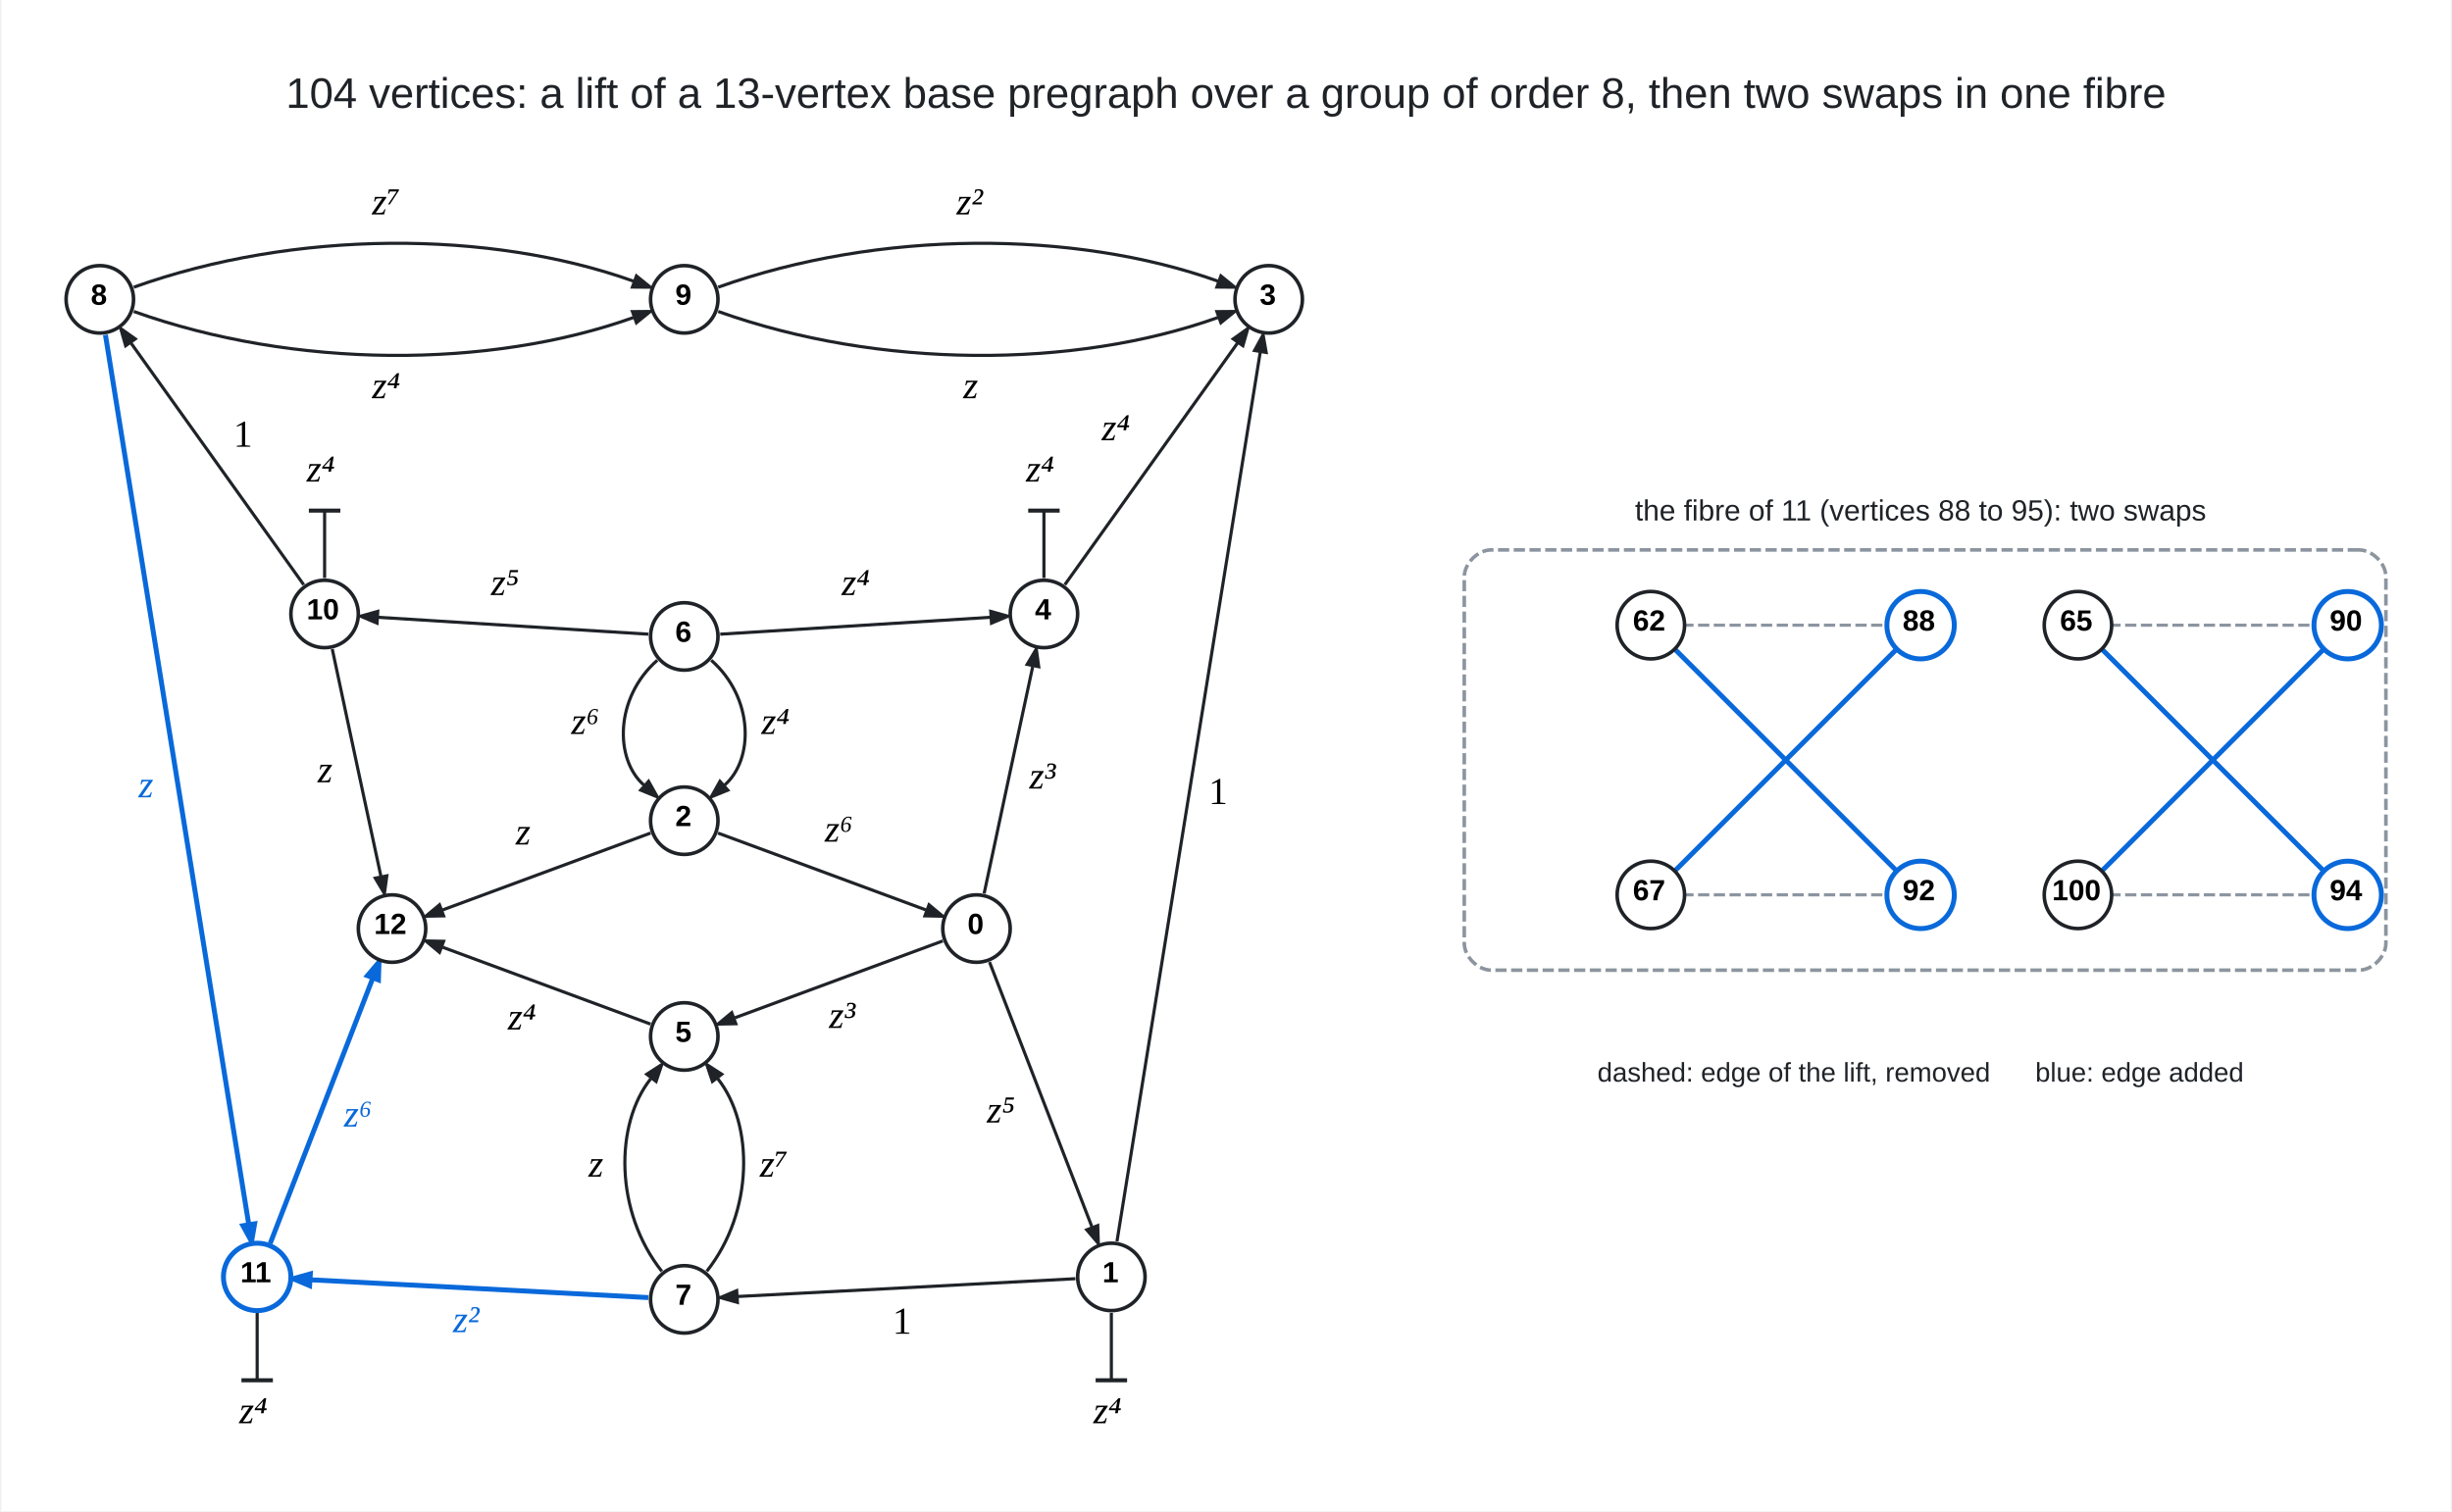
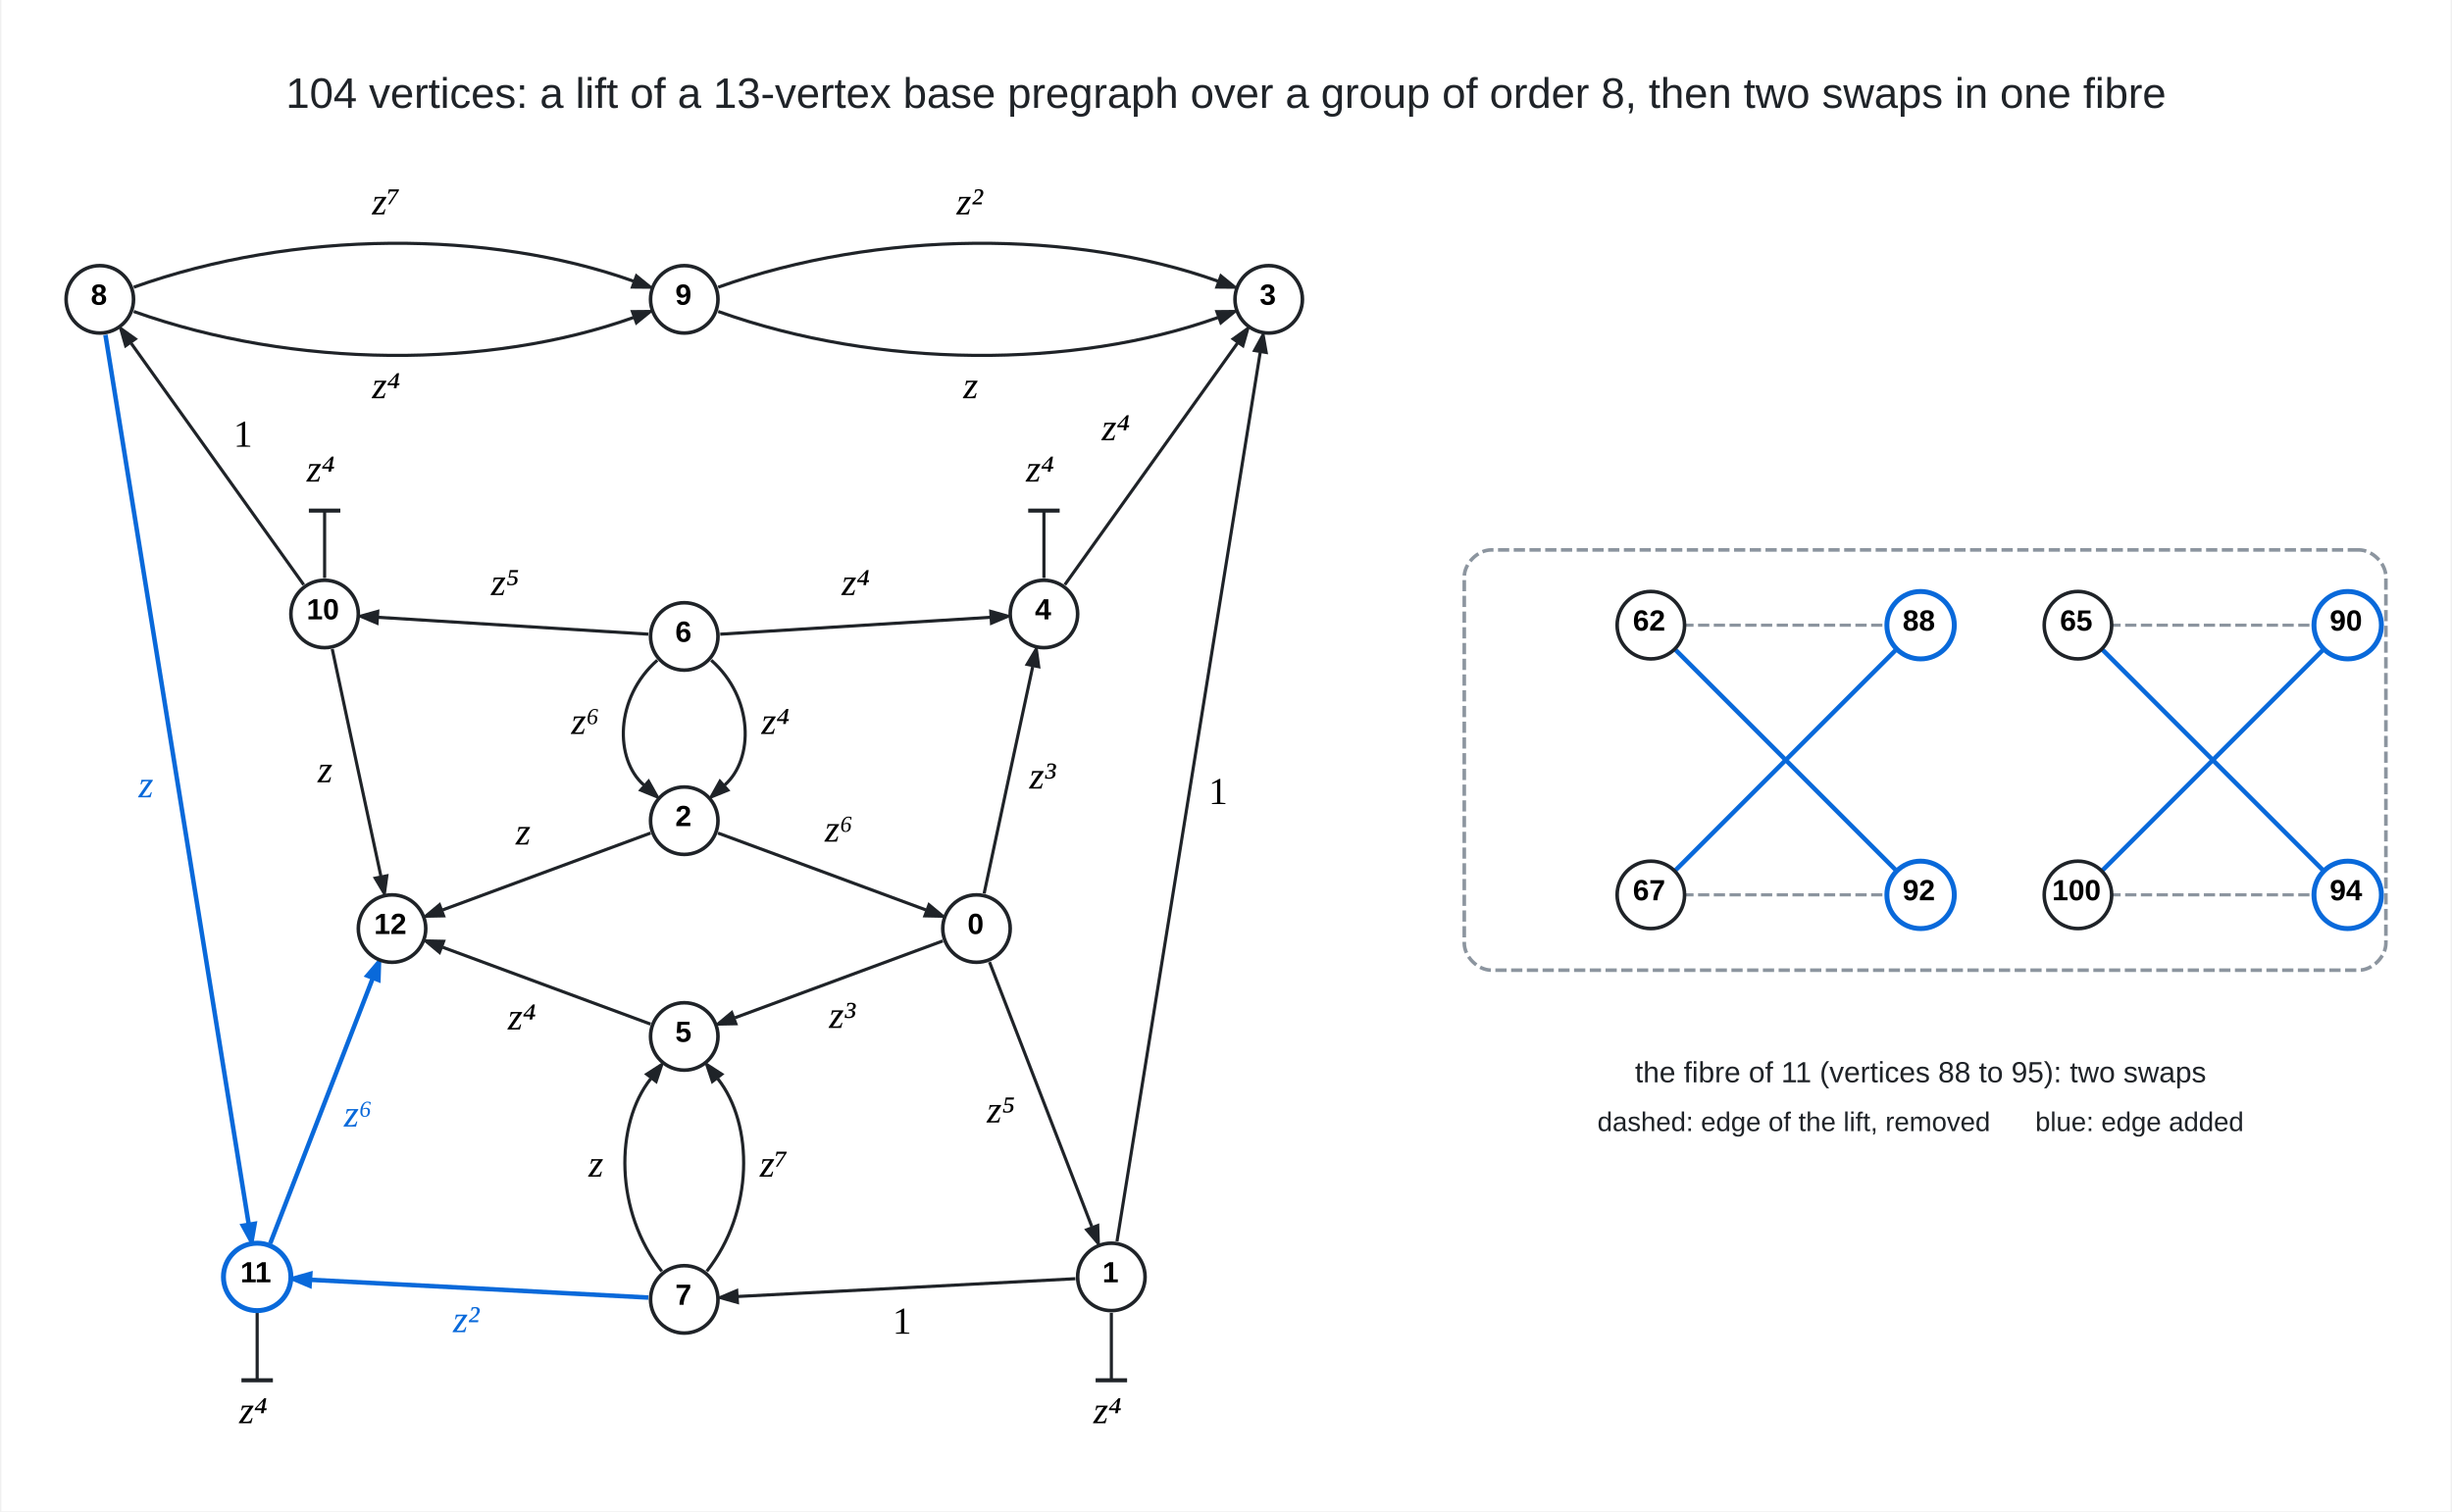
<svg xmlns="http://www.w3.org/2000/svg" width="1090pt" height="672pt" viewBox="0.00 0.00 1089.60 672.50">
  <g id="graph0" class="graph" transform="scale(1 1) rotate(0) translate(28.8 643.7)">
    <polygon fill="white" stroke="transparent" points="-28.8,28.8 -28.8,-643.7 1060.8,-643.7 1060.8,28.8 -28.8,28.8" />
    <text text-anchor="middle" x="516" y="-595.7" font-family="Arial" font-size="19.00" fill="#1f2328">104 vertices: a lift of a 13-vertex base pregraph over a group of order 8, then two swaps in one fibre</text>
    <text text-anchor="middle" x="516" y="-574.7" font-family="Arial" font-size="19.00" fill="#1f2328"> </text>
    <g id="edge1" class="edge">
      <path fill="none" stroke="#1f2328" stroke-width="1.4" d="M410.8,-215.6C425,-178.8 445,-127.2 456.3,-97.9" />
      <polygon fill="#1f2328" stroke="#1f2328" stroke-width="1.4" points="458.94,-98.34 459.2,-90.4 454.05,-96.45 458.94,-98.34" />
    </g>
    <g id="edge13" class="edge">
      <path fill="none" stroke="#1f2328" stroke-width="1.4" d="M408.4,-246.1C415,-277.2 425,-323.8 430,-347" />
      <polygon fill="#1f2328" stroke="#1f2328" stroke-width="1.4" points="427.54,-348.07 431.6,-354.9 432.68,-347.03 427.54,-348.07" />
    </g>
    <g id="edge21" class="edge">
      <path fill="none" stroke="#1f2328" stroke-width="1.4" d="M390,-225C361.7,-214.5 318.3,-198.5 297.5,-190.8" />
      <polygon fill="#1f2328" stroke="#1f2328" stroke-width="1.4" points="297.94,-188.16 290,-188 296.11,-193.08 297.94,-188.16" />
    </g>
    <g id="edge2" class="edge">
      <path fill="none" stroke="#1f2328" stroke-width="1.4" d="M467.5,-91.3C488.3,-220.5 511.7,-365.5 531.2,-486.8" />
      <polygon fill="#1f2328" stroke="#1f2328" stroke-width="1.4" points="528.69,-487.73 532.5,-494.7 533.87,-486.87 528.69,-487.73" />
    </g>
    <g id="edge7" class="edge">
      <path fill="none" stroke="#1f2328" stroke-width="1.4" d="M449,-74.7C401.7,-72.2 338.3,-68.8 299,-66.8" />
      <polygon fill="#1f2328" stroke="#1f2328" stroke-width="1.4" points="298.65,-64.15 291,-66.3 298.32,-69.39 298.65,-64.15" />
    </g>
    <g id="edge16" class="edge">
      <path fill="none" stroke="#1f2328" stroke-width="1.4" d="M290,-273C318.3,-262.5 361.7,-246.5 382.5,-238.8" />
      <polygon fill="#1f2328" stroke="#1f2328" stroke-width="1.4" points="383.89,-241.08 390,-236 382.06,-236.16 383.89,-241.08" />
    </g>
    <g id="edge3" class="edge">
      <path fill="none" stroke="#1f2328" stroke-width="1.4" d="M260,-273C231.7,-262.5 188.3,-246.5 167.5,-238.8" />
      <polygon fill="#1f2328" stroke="#1f2328" stroke-width="1.4" points="167.94,-236.16 160,-236 166.11,-241.08 167.94,-236.16" />
    </g>
    <g id="edge20" class="edge">
      <path fill="none" stroke="#1f2328" stroke-width="1.4" d="M444.3,-383.5C468.3,-417.2 501.7,-463.8 521.1,-491" />
      <polygon fill="#1f2328" stroke="#1f2328" stroke-width="1.4" points="519.22,-492.89 525.7,-497.5 523.51,-489.86 519.22,-492.89" />
    </g>
    <g id="edge5" class="edge">
      <path fill="none" stroke="#1f2328" stroke-width="1.4" d="M260,-188C231.7,-198.5 188.3,-214.5 167.5,-222.2" />
      <polygon fill="#1f2328" stroke="#1f2328" stroke-width="1.4" points="166.11,-219.92 160,-225 167.94,-224.84 166.11,-219.92" />
    </g>
    <g id="edge17" class="edge">
      <path fill="none" stroke="#1f2328" stroke-width="1.4" d="M287,-349.9C306,-333.2 306,-305.8 293,-294.4" />
      <polygon fill="#1f2328" stroke="#1f2328" stroke-width="1.4" points="294.36,-292.1 287,-289.1 290.88,-296.03 294.36,-292.1" />
    </g>
    <g id="edge22" class="edge">
      <path fill="none" stroke="#1f2328" stroke-width="1.4" d="M263,-349.9C244,-333.2 244,-305.8 257,-294.4" />
      <polygon fill="#1f2328" stroke="#1f2328" stroke-width="1.4" points="259.12,-296.03 263,-289.1 255.64,-292.1 259.12,-296.03" />
    </g>
    <g id="edge6" class="edge">
      <path fill="none" stroke="#1f2328" stroke-width="1.4" d="M291,-361.5C328.3,-363.8 381.7,-367.2 411,-369" />
      <polygon fill="#1f2328" stroke="#1f2328" stroke-width="1.4" points="411.35,-371.65 419,-369.5 411.68,-366.41 411.35,-371.65" />
    </g>
    <g id="edge15" class="edge">
      <path fill="none" stroke="#1f2328" stroke-width="1.4" d="M259,-361.5C221.7,-363.8 168.3,-367.2 139,-369" />
      <polygon fill="#1f2328" stroke="#1f2328" stroke-width="1.4" points="138.32,-366.41 131,-369.5 138.65,-371.65 138.32,-366.41" />
    </g>
    <g id="edge8" class="edge">
      <path fill="none" stroke="#1f2328" stroke-width="1.4" d="M265,-78C244,-104.5 244,-143.5 260.1,-163.7" />
      <polygon fill="#1f2328" stroke="#1f2328" stroke-width="1.4" points="258.32,-165.69 265,-170 262.47,-162.47 258.32,-165.69" />
    </g>
    <g id="edge18" class="edge">
      <path fill="none" stroke="#1f2328" stroke-width="1.4" d="M285,-78C306,-104.5 306,-143.5 289.9,-163.7" />
      <polygon fill="#1f2328" stroke="#1f2328" stroke-width="1.4" points="287.53,-162.47 285,-170 291.68,-165.69 287.53,-162.47" />
    </g>
    <g id="edge14" class="edge">
-       <path fill="none" stroke="#0969da" stroke-width="2.2" d="M259,-66.3C211.7,-68.8 148.3,-72.2 109,-74.2" />
-       <polygon fill="#0969da" stroke="#0969da" stroke-width="2.2" points="108.32,-71.61 101,-74.7 108.65,-76.85 108.32,-71.61" />
+       <path fill="none" stroke="#0969da" stroke-width="2" d="M259,-66.3C211.7,-68.8 148.3,-72.2 109,-74.2" />
+       <polygon fill="#0969da" stroke="#0969da" stroke-width="2" points="108.32,-71.61 101,-74.7 108.65,-76.85 108.32,-71.61" />
    </g>
    <g id="edge4" class="edge">
      <path fill="none" stroke="#1f2328" stroke-width="1.4" d="M30.1,-505.1C101.7,-479.5 188.3,-479.5 252.4,-502.4" />
      <polygon fill="#1f2328" stroke="#1f2328" stroke-width="1.4" points="251.95,-505.03 259.9,-505.1 253.73,-500.09 251.95,-505.03" />
    </g>
    <g id="edge23" class="edge">
      <path fill="none" stroke="#1f2328" stroke-width="1.4" d="M30.1,-515.9C101.7,-541.5 188.3,-541.5 252.4,-518.6" />
      <polygon fill="#1f2328" stroke="#1f2328" stroke-width="1.4" points="253.73,-520.91 259.9,-515.9 251.95,-515.97 253.73,-520.91" />
    </g>
    <g id="edge19" class="edge">
-       <path fill="none" stroke="#0969da" stroke-width="2.2" d="M17.5,-494.7C38.3,-365.5 61.7,-220.5 81.2,-99.2" />
-       <polygon fill="#0969da" stroke="#0969da" stroke-width="2.2" points="83.87,-99.13 82.5,-91.3 78.69,-98.27 83.87,-99.13" />
+       <path fill="none" stroke="#0969da" stroke-width="2" d="M17.5,-494.7C38.3,-365.5 61.7,-220.5 81.2,-99.2" />
+       <polygon fill="#0969da" stroke="#0969da" stroke-width="2" points="83.87,-99.13 82.5,-91.3 78.69,-98.27 83.87,-99.13" />
    </g>
    <g id="edge10" class="edge">
      <path fill="none" stroke="#1f2328" stroke-width="1.4" d="M290.1,-515.9C361.7,-541.5 448.3,-541.5 512.4,-518.6" />
      <polygon fill="#1f2328" stroke="#1f2328" stroke-width="1.4" points="513.73,-520.91 519.9,-515.9 511.95,-515.97 513.73,-520.91" />
    </g>
    <g id="edge24" class="edge">
      <path fill="none" stroke="#1f2328" stroke-width="1.4" d="M290.1,-505.1C361.7,-479.5 448.3,-479.5 512.4,-502.4" />
      <polygon fill="#1f2328" stroke="#1f2328" stroke-width="1.4" points="511.95,-505.03 519.9,-505.1 513.73,-500.09 511.95,-505.03" />
    </g>
    <g id="edge11" class="edge">
      <path fill="none" stroke="#1f2328" stroke-width="1.4" d="M105.7,-383.5C81.7,-417.2 48.3,-463.8 28.9,-491" />
      <polygon fill="#1f2328" stroke="#1f2328" stroke-width="1.4" points="26.49,-489.86 24.3,-497.5 30.78,-492.89 26.49,-489.86" />
    </g>
    <g id="edge12" class="edge">
      <path fill="none" stroke="#1f2328" stroke-width="1.4" d="M118.4,-354.9C125,-323.8 135,-277.2 140,-254" />
      <polygon fill="#1f2328" stroke="#1f2328" stroke-width="1.4" points="142.68,-253.97 141.6,-246.1 137.54,-252.93 142.68,-253.97" />
    </g>
    <g id="edge9" class="edge">
-       <path fill="none" stroke="#0969da" stroke-width="2.2" d="M90.8,-90.4C105,-127.2 125,-178.8 136.3,-208.1" />
-       <polygon fill="#0969da" stroke="#0969da" stroke-width="2.2" points="134.05,-209.55 139.2,-215.6 138.94,-207.66 134.05,-209.55" />
+       <path fill="none" stroke="#0969da" stroke-width="2" d="M90.8,-90.4C105,-127.2 125,-178.8 136.3,-208.1" />
+       <polygon fill="#0969da" stroke="#0969da" stroke-width="2" points="134.05,-209.55 139.2,-215.6 138.94,-207.66 134.05,-209.55" />
    </g>
    <g id="edge25" class="edge">
      <path fill="none" stroke="#1f2328" stroke-width="1.4" d="M435,-386.5C435,-396.5 435,-406.5 435,-416.5" />
    </g>
    <g id="edge26" class="edge">
      <path fill="none" stroke="#1f2328" stroke-width="1.8" d="M428,-416.5C432.7,-416.5 437.3,-416.5 442,-416.5" />
    </g>
    <g id="edge27" class="edge">
      <path fill="none" stroke="#1f2328" stroke-width="1.4" d="M115,-386.5C115,-396.5 115,-406.5 115,-416.5" />
    </g>
    <g id="edge28" class="edge">
      <path fill="none" stroke="#1f2328" stroke-width="1.8" d="M108,-416.5C112.7,-416.5 117.3,-416.5 122,-416.5" />
    </g>
    <g id="edge29" class="edge">
      <path fill="none" stroke="#1f2328" stroke-width="1.4" d="M85,-59.5C85,-49.5 85,-39.5 85,-29.5" />
    </g>
    <g id="edge30" class="edge">
      <path fill="none" stroke="#1f2328" stroke-width="1.8" d="M92,-29.5C87.3,-29.5 82.7,-29.5 78,-29.5" />
    </g>
    <g id="edge31" class="edge">
      <path fill="none" stroke="#1f2328" stroke-width="1.4" d="M465,-59.5C465,-49.5 465,-39.5 465,-29.5" />
    </g>
    <g id="edge32" class="edge">
      <path fill="none" stroke="#1f2328" stroke-width="1.8" d="M472,-29.5C467.3,-29.5 462.7,-29.5 458,-29.5" />
    </g>
    <g id="edge33" class="edge">
      <path fill="none" stroke="#8c959f" stroke-width="1.4" stroke-dasharray="5,2" d="M705,-365.5C745,-365.5 785,-365.5 825,-365.5" />
    </g>
    <g id="edge35" class="edge">
-       <path fill="none" stroke="#0969da" stroke-width="2.2" d="M705,-365.5C745,-325.5 785,-285.5 825,-245.5" />
+       <path fill="none" stroke="#0969da" stroke-width="2" d="M705,-365.5C745,-325.5 785,-285.5 825,-245.5" />
    </g>
    <g id="edge36" class="edge">
-       <path fill="none" stroke="#0969da" stroke-width="2.2" d="M705,-245.5C745,-285.5 785,-325.5 825,-365.5" />
+       <path fill="none" stroke="#0969da" stroke-width="2" d="M705,-245.5C745,-285.5 785,-325.5 825,-365.5" />
    </g>
    <g id="edge34" class="edge">
      <path fill="none" stroke="#8c959f" stroke-width="1.4" stroke-dasharray="5,2" d="M705,-245.5C745,-245.5 785,-245.5 825,-245.5" />
    </g>
    <g id="edge37" class="edge">
      <path fill="none" stroke="#8c959f" stroke-width="1.4" stroke-dasharray="5,2" d="M895,-365.5C935,-365.5 975,-365.5 1015,-365.5" />
    </g>
    <g id="edge39" class="edge">
-       <path fill="none" stroke="#0969da" stroke-width="2.2" d="M895,-365.5C935,-325.5 975,-285.5 1015,-245.5" />
+       <path fill="none" stroke="#0969da" stroke-width="2" d="M895,-365.5C935,-325.5 975,-285.5 1015,-245.5" />
    </g>
    <g id="edge40" class="edge">
-       <path fill="none" stroke="#0969da" stroke-width="2.2" d="M895,-245.5C935,-285.5 975,-325.5 1015,-365.5" />
+       <path fill="none" stroke="#0969da" stroke-width="2" d="M895,-245.5C935,-285.5 975,-325.5 1015,-365.5" />
    </g>
    <g id="edge38" class="edge">
      <path fill="none" stroke="#8c959f" stroke-width="1.4" stroke-dasharray="5,2" d="M895,-245.5C935,-245.5 975,-245.5 1015,-245.5" />
    </g>
    <g id="node1" class="node">
      <ellipse fill="white" stroke="#1f2328" stroke-width="1.6" cx="405" cy="-230.5" rx="15" ry="15" />
      <text text-anchor="start" x="401" y="-228.1" font-family="Arial" font-weight="bold" font-size="13.00">0</text>
    </g>
    <g id="node2" class="node">
      <ellipse fill="white" stroke="#1f2328" stroke-width="1.6" cx="465" cy="-75.5" rx="15" ry="15" />
      <text text-anchor="start" x="461" y="-73.1" font-family="Arial" font-weight="bold" font-size="13.00">1</text>
    </g>
    <g id="node3" class="node">
      <ellipse fill="white" stroke="#1f2328" stroke-width="1.6" cx="275" cy="-278.5" rx="15" ry="15" />
      <text text-anchor="start" x="271" y="-276.1" font-family="Arial" font-weight="bold" font-size="13.00">2</text>
    </g>
    <g id="node4" class="node">
      <ellipse fill="white" stroke="#1f2328" stroke-width="1.6" cx="535" cy="-510.5" rx="15" ry="15" />
      <text text-anchor="start" x="531" y="-508.1" font-family="Arial" font-weight="bold" font-size="13.00">3</text>
    </g>
    <g id="node5" class="node">
      <ellipse fill="white" stroke="#1f2328" stroke-width="1.6" cx="435" cy="-370.5" rx="15" ry="15" />
      <text text-anchor="start" x="431" y="-368.1" font-family="Arial" font-weight="bold" font-size="13.00">4</text>
    </g>
    <g id="node6" class="node">
      <ellipse fill="white" stroke="#1f2328" stroke-width="1.6" cx="275" cy="-182.5" rx="15" ry="15" />
      <text text-anchor="start" x="271" y="-180.1" font-family="Arial" font-weight="bold" font-size="13.00">5</text>
    </g>
    <g id="node7" class="node">
      <ellipse fill="white" stroke="#1f2328" stroke-width="1.6" cx="275" cy="-360.5" rx="15" ry="15" />
      <text text-anchor="start" x="271" y="-358.1" font-family="Arial" font-weight="bold" font-size="13.00">6</text>
    </g>
    <g id="node8" class="node">
      <ellipse fill="white" stroke="#1f2328" stroke-width="1.6" cx="275" cy="-65.5" rx="15" ry="15" />
      <text text-anchor="start" x="271" y="-63.1" font-family="Arial" font-weight="bold" font-size="13.00">7</text>
    </g>
    <g id="node9" class="node">
      <ellipse fill="white" stroke="#1f2328" stroke-width="1.6" cx="15" cy="-510.5" rx="15" ry="15" />
      <text text-anchor="start" x="11" y="-508.1" font-family="Arial" font-weight="bold" font-size="13.00">8</text>
    </g>
    <g id="node10" class="node">
      <ellipse fill="white" stroke="#1f2328" stroke-width="1.6" cx="275" cy="-510.5" rx="15" ry="15" />
      <text text-anchor="start" x="271" y="-508.1" font-family="Arial" font-weight="bold" font-size="13.00">9</text>
    </g>
    <g id="node11" class="node">
      <ellipse fill="white" stroke="#1f2328" stroke-width="1.6" cx="115" cy="-370.5" rx="15" ry="15" />
      <text text-anchor="start" x="107" y="-368.1" font-family="Arial" font-weight="bold" font-size="13.00">10</text>
    </g>
    <g id="node12" class="node">
      <ellipse fill="white" stroke="#0969da" stroke-width="2.2" cx="85" cy="-75.5" rx="15" ry="15" />
      <text text-anchor="start" x="77.5" y="-73.1" font-family="Arial" font-weight="bold" font-size="13.00">11</text>
    </g>
    <g id="node13" class="node">
      <ellipse fill="white" stroke="#1f2328" stroke-width="1.6" cx="145" cy="-230.5" rx="15" ry="15" />
      <text text-anchor="start" x="137" y="-228.1" font-family="Arial" font-weight="bold" font-size="13.00">12</text>
    </g>
    <g id="node14" class="node">
      <text text-anchor="start" x="409.6" y="-144.2" font-family="Times New Roman" font-style="italic" font-size="17.00">z⁵</text>
    </g>
    <g id="node15" class="node">
      <text text-anchor="middle" x="512.5" y="-285.9" font-family="Times New Roman" font-size="17.00">1</text>
    </g>
    <g id="node16" class="node">
      <text text-anchor="start" x="200" y="-267.9" font-family="Times New Roman" font-style="italic" font-size="17.00">z</text>
    </g>
    <g id="node17" class="node">
      <text text-anchor="start" x="136.1" y="-466.5" font-family="Times New Roman" font-style="italic" font-size="17.00">z⁴</text>
    </g>
    <g id="node18" class="node">
      <text text-anchor="start" x="196.5" y="-185.6" font-family="Times New Roman" font-style="italic" font-size="17.00">z⁴</text>
    </g>
    <g id="node19" class="node">
      <text text-anchor="start" x="345" y="-378.9" font-family="Times New Roman" font-style="italic" font-size="17.00">z⁴</text>
    </g>
    <g id="node20" class="node">
      <text text-anchor="middle" x="371.9" y="-50.2" font-family="Times New Roman" font-size="17.00">1</text>
    </g>
    <g id="node21" class="node">
      <text text-anchor="start" x="232.4" y="-120.1" font-family="Times New Roman" font-style="italic" font-size="17.00">z</text>
    </g>
    <g id="node22" class="node">
      <text text-anchor="start" x="123.6" y="-142.4" font-family="Times New Roman" font-style="italic" font-size="17.00" fill="#0969da">z⁶</text>
    </g>
    <g id="node23" class="node">
      <text text-anchor="start" x="396.1" y="-548.3" font-family="Times New Roman" font-style="italic" font-size="17.00">z²</text>
    </g>
    <g id="node24" class="node">
      <text text-anchor="middle" x="78.7" y="-444.9" font-family="Times New Roman" font-size="17.00">1</text>
    </g>
    <g id="node25" class="node">
      <text text-anchor="start" x="111.9" y="-295.6" font-family="Times New Roman" font-style="italic" font-size="17.00">z</text>
    </g>
    <g id="node26" class="node">
      <text text-anchor="start" x="428.5" y="-292.8" font-family="Times New Roman" font-style="italic" font-size="17.00">z³</text>
    </g>
    <g id="node27" class="node">
      <text text-anchor="start" x="172.1" y="-50.9" font-family="Times New Roman" font-style="italic" font-size="17.00" fill="#0969da">z²</text>
    </g>
    <g id="node28" class="node">
      <text text-anchor="start" x="189" y="-378.9" font-family="Times New Roman" font-style="italic" font-size="17.00">z⁵</text>
    </g>
    <g id="node29" class="node">
      <text text-anchor="start" x="337.5" y="-269.2" font-family="Times New Roman" font-style="italic" font-size="17.00">z⁶</text>
    </g>
    <g id="node30" class="node">
      <text text-anchor="start" x="309.3" y="-317.1" font-family="Times New Roman" font-style="italic" font-size="17.00">z⁴</text>
    </g>
    <g id="node31" class="node">
      <text text-anchor="start" x="308.6" y="-120.1" font-family="Times New Roman" font-style="italic" font-size="17.00">z⁷</text>
    </g>
    <g id="node32" class="node">
      <text text-anchor="start" x="32.2" y="-288.9" font-family="Times New Roman" font-style="italic" font-size="17.00" fill="#0969da">z</text>
    </g>
    <g id="node33" class="node">
      <text text-anchor="start" x="460.7" y="-447.8" font-family="Times New Roman" font-style="italic" font-size="17.00">z⁴</text>
    </g>
    <g id="node34" class="node">
      <text text-anchor="start" x="339.4" y="-186.3" font-family="Times New Roman" font-style="italic" font-size="17.00">z³</text>
    </g>
    <g id="node35" class="node">
      <text text-anchor="start" x="224.7" y="-317.1" font-family="Times New Roman" font-style="italic" font-size="17.00">z⁶</text>
    </g>
    <g id="node36" class="node">
      <text text-anchor="start" x="136.1" y="-548.3" font-family="Times New Roman" font-style="italic" font-size="17.00">z⁷</text>
    </g>
    <g id="node37" class="node">
      <text text-anchor="start" x="399.1" y="-466.5" font-family="Times New Roman" font-style="italic" font-size="17.00">z</text>
    </g>
    <g id="node42" class="node">
      <text text-anchor="start" x="427" y="-429.4" font-family="Times New Roman" font-style="italic" font-size="17.00">z⁴</text>
    </g>
    <g id="node47" class="node">
      <text text-anchor="start" x="107" y="-429.4" font-family="Times New Roman" font-style="italic" font-size="17.00">z⁴</text>
    </g>
    <g id="node52" class="node">
      <text text-anchor="start" x="77" y="-10.4" font-family="Times New Roman" font-style="italic" font-size="17.00">z⁴</text>
    </g>
    <g id="node57" class="node">
      <text text-anchor="start" x="457" y="-10.4" font-family="Times New Roman" font-style="italic" font-size="17.00">z⁴</text>
    </g>
    <g id="node58" class="node">
      <ellipse fill="white" stroke="#1f2328" stroke-width="1.6" cx="705" cy="-365.5" rx="15" ry="15" />
      <text text-anchor="start" x="697" y="-363.1" font-family="Arial" font-weight="bold" font-size="13.00">62</text>
    </g>
    <g id="node59" class="node">
      <ellipse fill="white" stroke="#1f2328" stroke-width="1.6" cx="705" cy="-245.5" rx="15" ry="15" />
      <text text-anchor="start" x="697" y="-243.1" font-family="Arial" font-weight="bold" font-size="13.00">67</text>
    </g>
    <g id="node60" class="node">
      <ellipse fill="white" stroke="#0969da" stroke-width="2.2" cx="825" cy="-365.5" rx="15" ry="15" />
      <text text-anchor="start" x="817" y="-363.1" font-family="Arial" font-weight="bold" font-size="13.00">88</text>
    </g>
    <g id="node61" class="node">
      <ellipse fill="white" stroke="#0969da" stroke-width="2.2" cx="825" cy="-245.5" rx="15" ry="15" />
      <text text-anchor="start" x="817" y="-243.1" font-family="Arial" font-weight="bold" font-size="13.00">92</text>
    </g>
    <g id="node62" class="node">
      <ellipse fill="white" stroke="#1f2328" stroke-width="1.6" cx="895" cy="-365.5" rx="15" ry="15" />
      <text text-anchor="start" x="887" y="-363.1" font-family="Arial" font-weight="bold" font-size="13.00">65</text>
    </g>
    <g id="node63" class="node">
      <ellipse fill="white" stroke="#1f2328" stroke-width="1.6" cx="895" cy="-245.5" rx="15" ry="15" />
      <text text-anchor="start" x="883.5" y="-243.1" font-family="Arial" font-weight="bold" font-size="13.00">100</text>
    </g>
    <g id="node64" class="node">
      <ellipse fill="white" stroke="#0969da" stroke-width="2.2" cx="1015" cy="-365.5" rx="15" ry="15" />
      <text text-anchor="start" x="1007" y="-363.1" font-family="Arial" font-weight="bold" font-size="13.00">90</text>
    </g>
    <g id="node65" class="node">
      <ellipse fill="white" stroke="#0969da" stroke-width="2.2" cx="1015" cy="-245.5" rx="15" ry="15" />
      <text text-anchor="start" x="1007" y="-243.1" font-family="Arial" font-weight="bold" font-size="13.00">94</text>
    </g>
    <g id="node66" class="node">
      <path fill="none" stroke="#8c959f" stroke-width="1.6" stroke-dasharray="5,2" d="M1020,-399C1020,-399 634,-399 634,-399 628,-399 622,-393 622,-387 622,-387 622,-224 622,-224 622,-218 628,-212 634,-212 634,-212 1020,-212 1020,-212 1026,-212 1032,-218 1032,-224 1032,-224 1032,-387 1032,-387 1032,-393 1026,-399 1020,-399" />
    </g>
    <g id="node67" class="node">
-       <text text-anchor="middle" x="825" y="-412.1" font-family="Arial" font-size="13.00" fill="#1f2328">the fibre of 11 (vertices 88 to 95): two swaps</text>
+       <text text-anchor="middle" x="825" y="-162.1" font-family="Arial" font-size="13.00" fill="#1f2328">the fibre of 11 (vertices 88 to 95): two swaps</text>
    </g>
    <g id="node68" class="node">
-       <text text-anchor="middle" x="825" y="-162.4" font-family="Arial" font-size="12.00" fill="#1f2328">dashed: edge of the lift, removed      blue: edge added</text>
+       <text text-anchor="middle" x="825" y="-140.4" font-family="Arial" font-size="12.00" fill="#1f2328">dashed: edge of the lift, removed      blue: edge added</text>
    </g>
  </g>
</svg>
